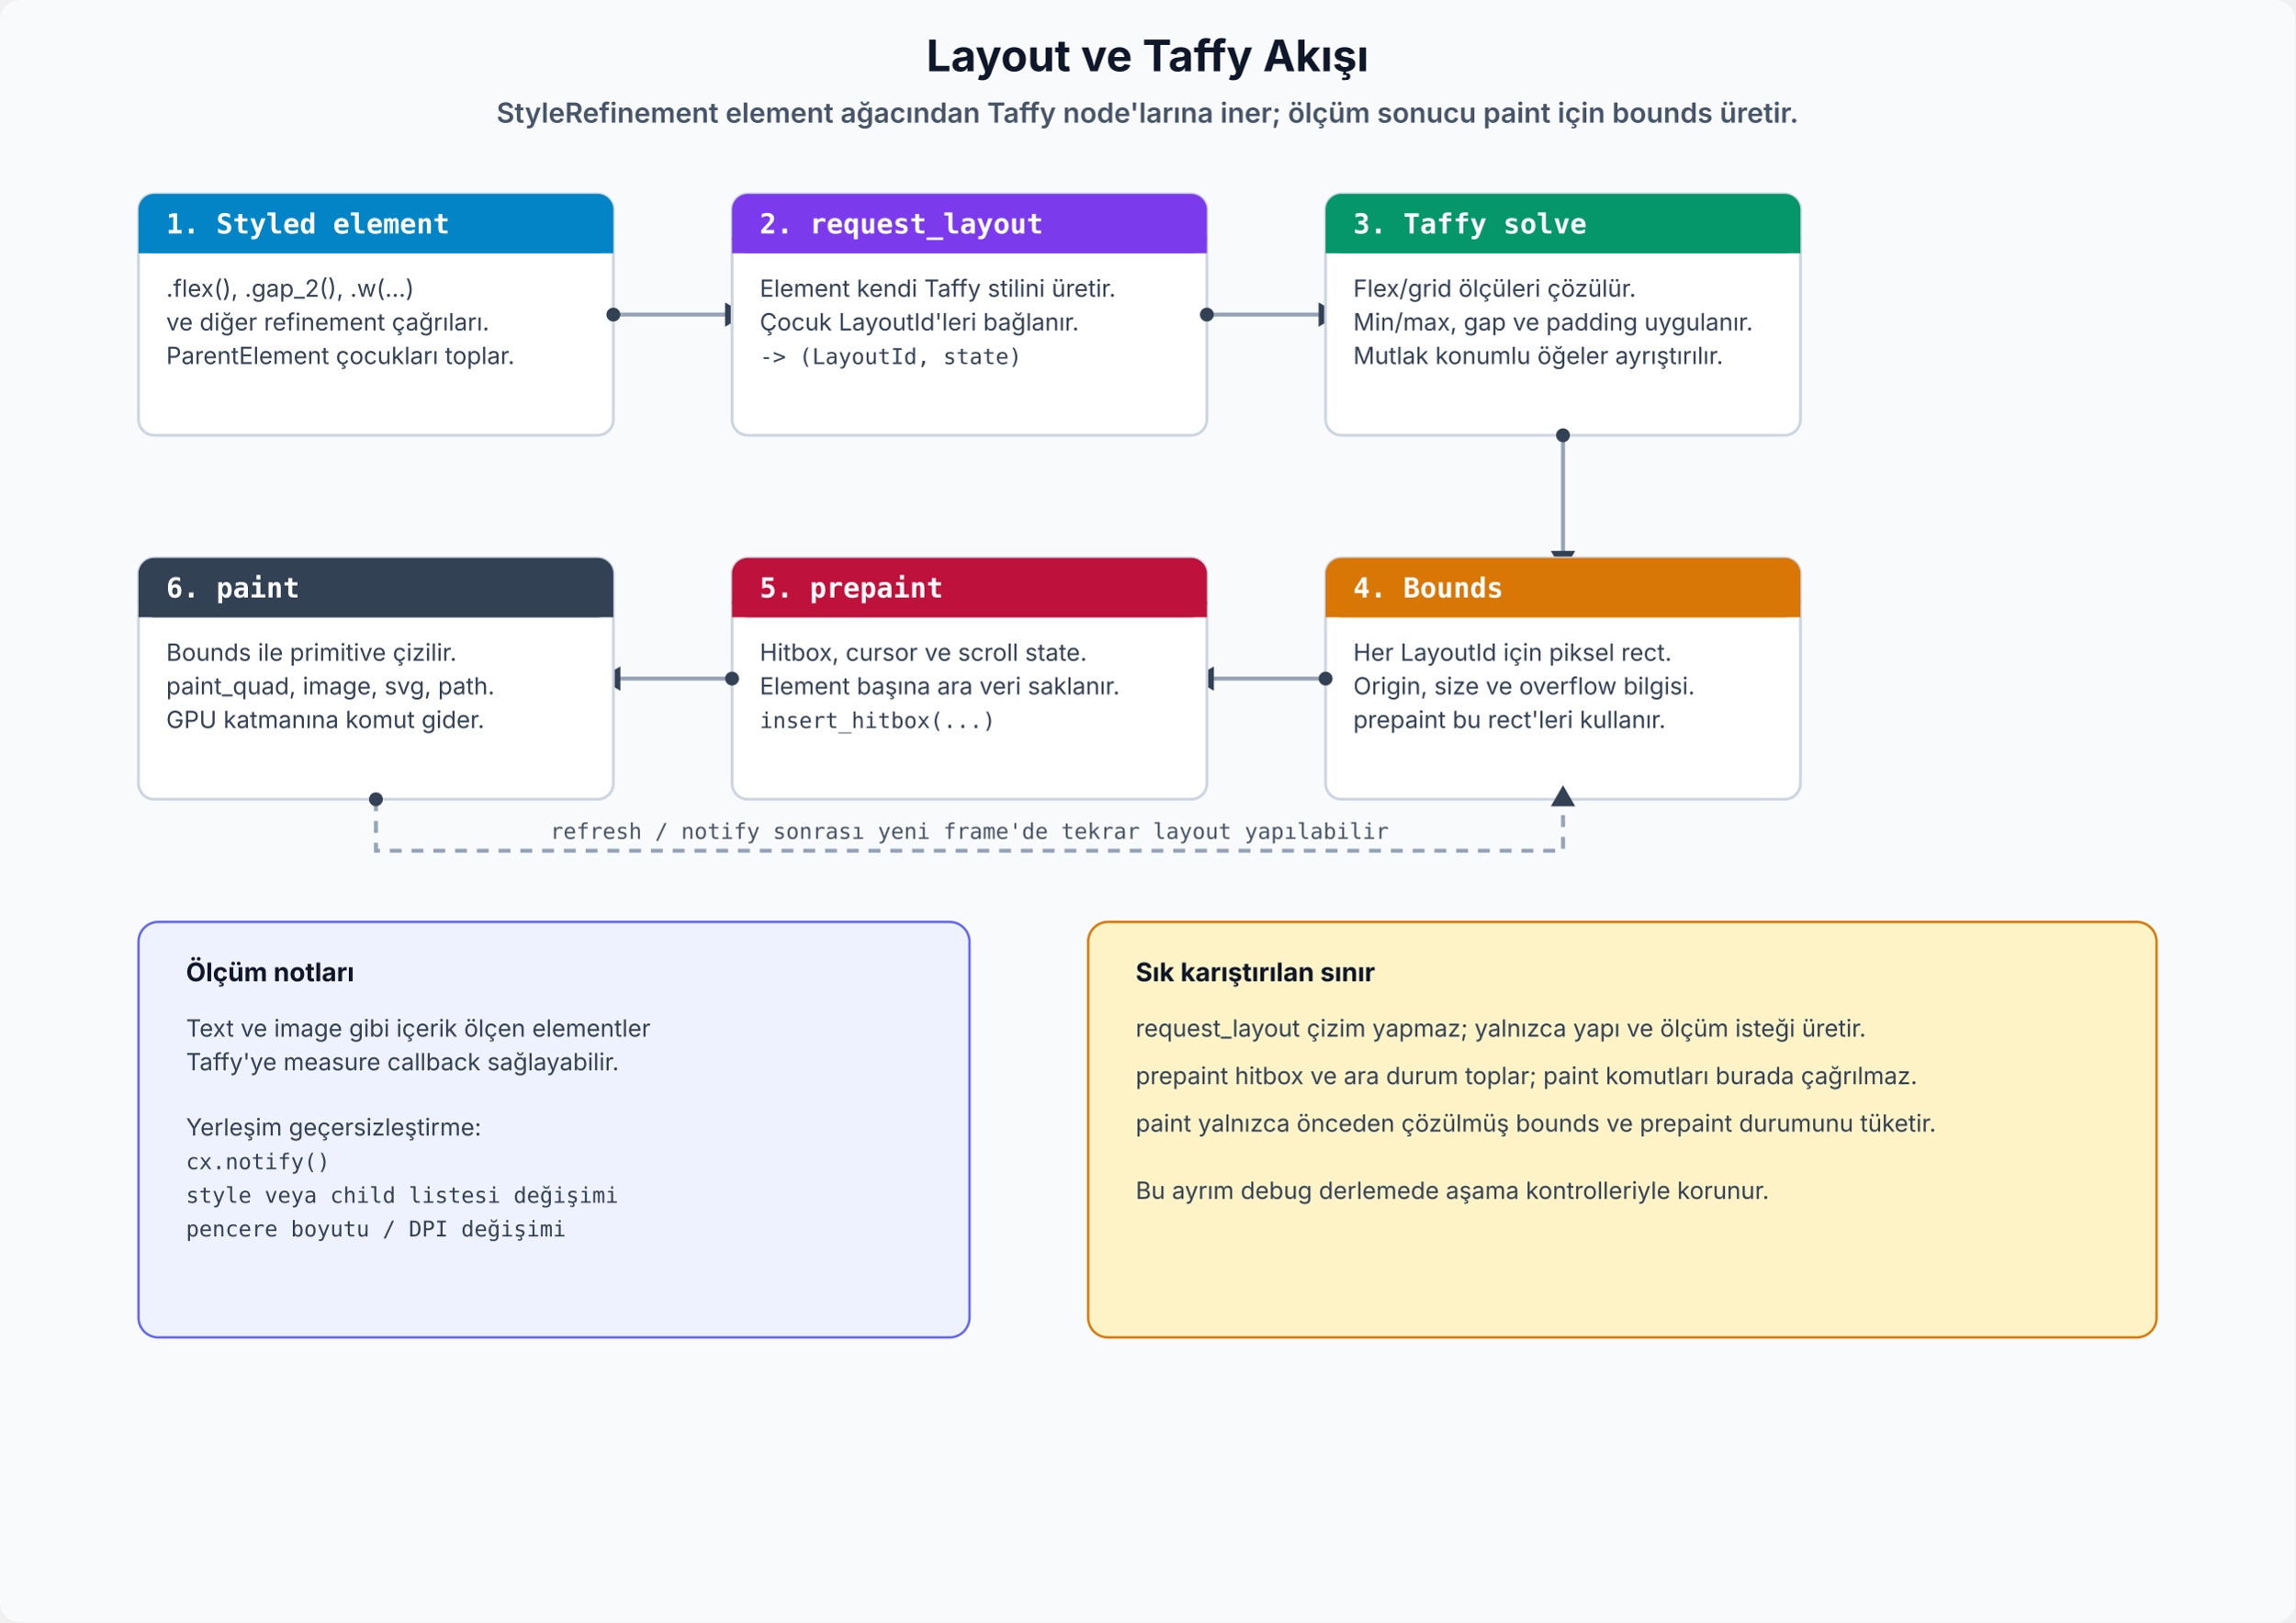
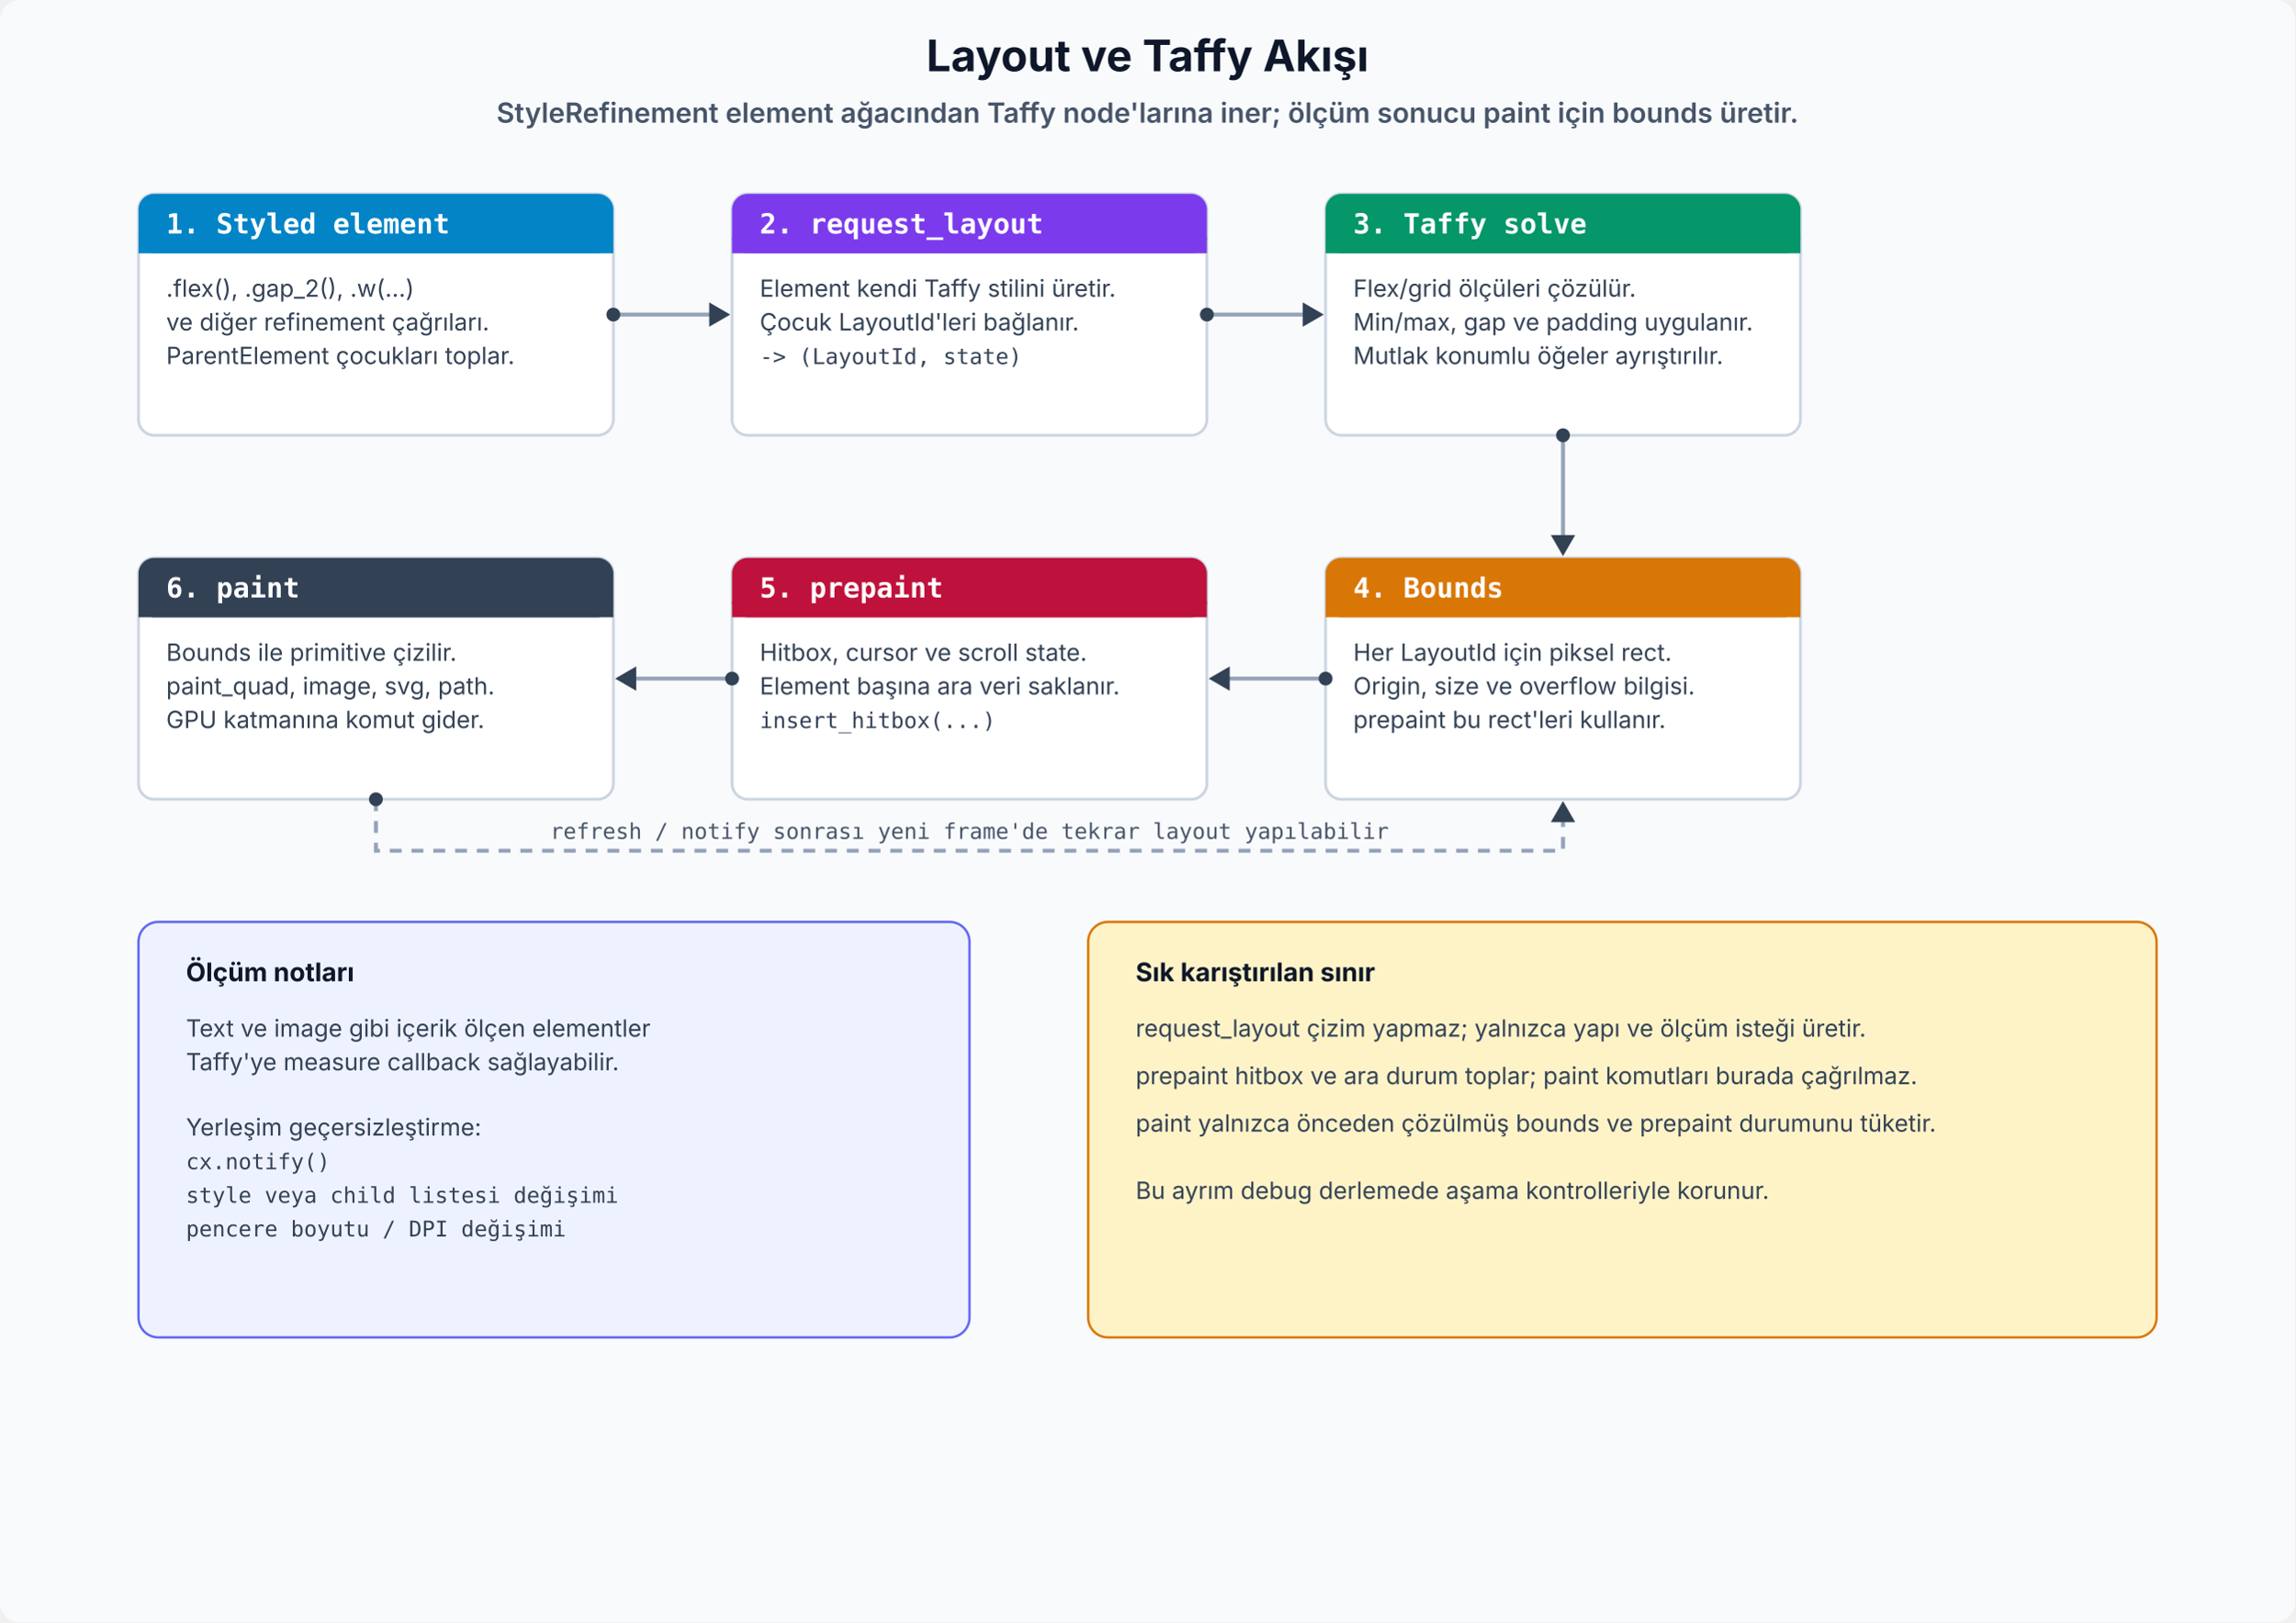
<svg xmlns="http://www.w3.org/2000/svg" viewBox="0 0 1160 820">
  <defs>
    <marker id="arrow" viewBox="0 0 1 1" refX="0" refY="0" markerWidth="1" markerHeight="1" orient="auto-start-reverse" overflow="visible" preserveAspectRatio="xMidYMid">
      <path d="M 5.77 0 L -2.88 5 V -5 Z" transform="scale(0.5)" fill="#334155" stroke="#334155" stroke-width="1pt" />
    </marker>
    <marker id="dot-arrow" viewBox="0 0 7 7" refX="3.5" refY="3.5" markerWidth="7" markerHeight="7" markerUnits="userSpaceOnUse">
      <circle cx="3.5" cy="3.5" r="3.5" fill="#334155" />
    </marker>
    <style>
      .title { font: 700 22px system-ui, -apple-system, "Segoe UI", sans-serif; fill: #0f172a; }
      .subtitle { font: 600 14px system-ui, -apple-system, "Segoe UI", sans-serif; fill: #475569; }
      .cardTitle { font: 700 14px ui-monospace, SFMono-Regular, Menlo, Consolas, monospace; fill: #fff; }
      .label { font: 700 13px system-ui, -apple-system, "Segoe UI", sans-serif; fill: #0f172a; }
      .body { font: 12px system-ui, -apple-system, "Segoe UI", sans-serif; fill: #334155; }
      .small { font: 11px system-ui, -apple-system, "Segoe UI", sans-serif; fill: #475569; }
      .mono { font: 11px ui-monospace, SFMono-Regular, Menlo, Consolas, monospace; fill: #334155; }
      .edge { font: 11px ui-monospace, SFMono-Regular, Menlo, Consolas, monospace; fill: #475569; }
      .card { fill: #fff; stroke: #cbd5e1; stroke-width: 1.4; }
      .arrow { stroke: #334155; stroke-width: 2; fill: none; marker-end: url(#arrow); marker-start: url(#dot-arrow); }
      .arrowSoft { stroke: #94a3b8; stroke-width: 2; fill: none; marker-end: url(#arrow); marker-start: url(#dot-arrow); }
      .arrowDash { stroke: #94a3b8; stroke-width: 2; fill: none; stroke-dasharray: 6 5; marker-end: url(#arrow); marker-start: url(#dot-arrow); }
    </style>
  </defs>
  <rect width="100%" height="100%" rx="10" fill="#f8fafc" />
  <text x="580" y="36" text-anchor="middle" class="title">Layout ve Taffy Akışı</text>
  <text x="580" y="62" text-anchor="middle" class="subtitle">StyleRefinement element ağacından Taffy node'larına iner; ölçüm sonucu paint için bounds üretir.</text>
  <rect x="70" y="98" width="240" height="122" rx="8" class="card" />
  <rect x="70" y="98" width="240" height="30" rx="8" fill="#0284c7" />
  <path d="M 70 120 H 310 V 128 H 70 Z" fill="#0284c7" />
  <text x="84" y="118" class="cardTitle">1. Styled element</text>
  <text x="84" y="150" class="body">.flex(), .gap_2(), .w(...)</text>
  <text x="84" y="167" class="body">ve diğer refinement çağrıları.</text>
  <text x="84" y="184" class="body">ParentElement çocukları toplar.</text>
-   <path d="M 310 159 L 370 159" class="arrowSoft" />
+   <path d="M 310 159 L 362 159" class="arrowSoft" />
  <rect x="370" y="98" width="240" height="122" rx="8" class="card" />
  <rect x="370" y="98" width="240" height="30" rx="8" fill="#7c3aed" />
  <path d="M 370 120 H 610 V 128 H 370 Z" fill="#7c3aed" />
  <text x="384" y="118" class="cardTitle">2. request_layout</text>
  <text x="384" y="150" class="body">Element kendi Taffy stilini üretir.</text>
  <text x="384" y="167" class="body">Çocuk LayoutId'leri bağlanır.</text>
  <text x="384" y="184" class="mono">-&gt; (LayoutId, state)</text>
-   <path d="M 610 159 L 670 159" class="arrowSoft" />
+   <path d="M 610 159 L 662 159" class="arrowSoft" />
  <rect x="670" y="98" width="240" height="122" rx="8" class="card" />
  <rect x="670" y="98" width="240" height="30" rx="8" fill="#059669" />
  <path d="M 670 120 H 910 V 128 H 670 Z" fill="#059669" />
  <text x="684" y="118" class="cardTitle">3. Taffy solve</text>
  <text x="684" y="150" class="body">Flex/grid ölçüleri çözülür.</text>
  <text x="684" y="167" class="body">Min/max, gap ve padding uygulanır.</text>
  <text x="684" y="184" class="body">Mutlak konumlu öğeler ayrıştırılır.</text>
-   <path d="M 790 220 L 790 282" class="arrowSoft" />
+   <path d="M 790 220 L 790 274" class="arrowSoft" />
  <rect x="670" y="282" width="240" height="122" rx="8" class="card" />
  <rect x="670" y="282" width="240" height="30" rx="8" fill="#d97706" />
  <path d="M 670 304 H 910 V 312 H 670 Z" fill="#d97706" />
  <text x="684" y="302" class="cardTitle">4. Bounds</text>
  <text x="684" y="334" class="body">Her LayoutId için piksel rect.</text>
  <text x="684" y="351" class="body">Origin, size ve overflow bilgisi.</text>
  <text x="684" y="368" class="body">prepaint bu rect'leri kullanır.</text>
-   <path d="M 670 343 L 610 343" class="arrowSoft" />
+   <path d="M 670 343 L 618 343" class="arrowSoft" />
  <rect x="370" y="282" width="240" height="122" rx="8" class="card" />
  <rect x="370" y="282" width="240" height="30" rx="8" fill="#be123c" />
  <path d="M 370 304 H 610 V 312 H 370 Z" fill="#be123c" />
  <text x="384" y="302" class="cardTitle">5. prepaint</text>
  <text x="384" y="334" class="body">Hitbox, cursor ve scroll state.</text>
  <text x="384" y="351" class="body">Element başına ara veri saklanır.</text>
  <text x="384" y="368" class="mono">insert_hitbox(...)</text>
-   <path d="M 370 343 L 310 343" class="arrowSoft" />
+   <path d="M 370 343 L 318 343" class="arrowSoft" />
  <rect x="70" y="282" width="240" height="122" rx="8" class="card" />
  <rect x="70" y="282" width="240" height="30" rx="8" fill="#334155" />
  <path d="M 70 304 H 310 V 312 H 70 Z" fill="#334155" />
  <text x="84" y="302" class="cardTitle">6. paint</text>
  <text x="84" y="334" class="body">Bounds ile primitive çizilir.</text>
  <text x="84" y="351" class="body">paint_quad, image, svg, path.</text>
  <text x="84" y="368" class="body">GPU katmanına komut gider.</text>
  <rect x="70" y="466" width="420" height="210" rx="10" fill="#eef2ff" stroke="#6366f1" stroke-width="1.2" />
  <text x="94" y="496" class="label">Ölçüm notları</text>
  <text x="94" y="524" class="body">Text ve image gibi içerik ölçen elementler</text>
  <text x="94" y="541" class="body">Taffy'ye measure callback sağlayabilir.</text>
  <text x="94" y="574" class="body">Yerleşim geçersizleştirme:</text>
  <text x="94" y="591" class="mono">cx.notify()</text>
  <text x="94" y="608" class="mono">style veya child listesi değişimi</text>
  <text x="94" y="625" class="mono">pencere boyutu / DPI değişimi</text>
  <rect x="550" y="466" width="540" height="210" rx="10" fill="#fef3c7" stroke="#d97706" stroke-width="1.2" />
  <text x="574" y="496" class="label">Sık karıştırılan sınır</text>
  <text x="574" y="524" class="body">request_layout çizim yapmaz; yalnızca yapı ve ölçüm isteği üretir.</text>
  <text x="574" y="548" class="body">prepaint hitbox ve ara durum toplar; paint komutları burada çağrılmaz.</text>
  <text x="574" y="572" class="body">paint yalnızca önceden çözülmüş bounds ve prepaint durumunu tüketir.</text>
  <text x="574" y="606" class="body">Bu ayrım debug derlemede aşama kontrolleriyle korunur.</text>
-   <path d="M 190 404 L 190 430 L 790 430 L 790 404" class="arrowDash" />
+   <path d="M 190 404 L 190 430 L 790 430 L 790 412" class="arrowDash" />
  <text x="490" y="424" text-anchor="middle" class="edge">refresh / notify sonrası yeni frame'de tekrar layout yapılabilir</text>
</svg>
